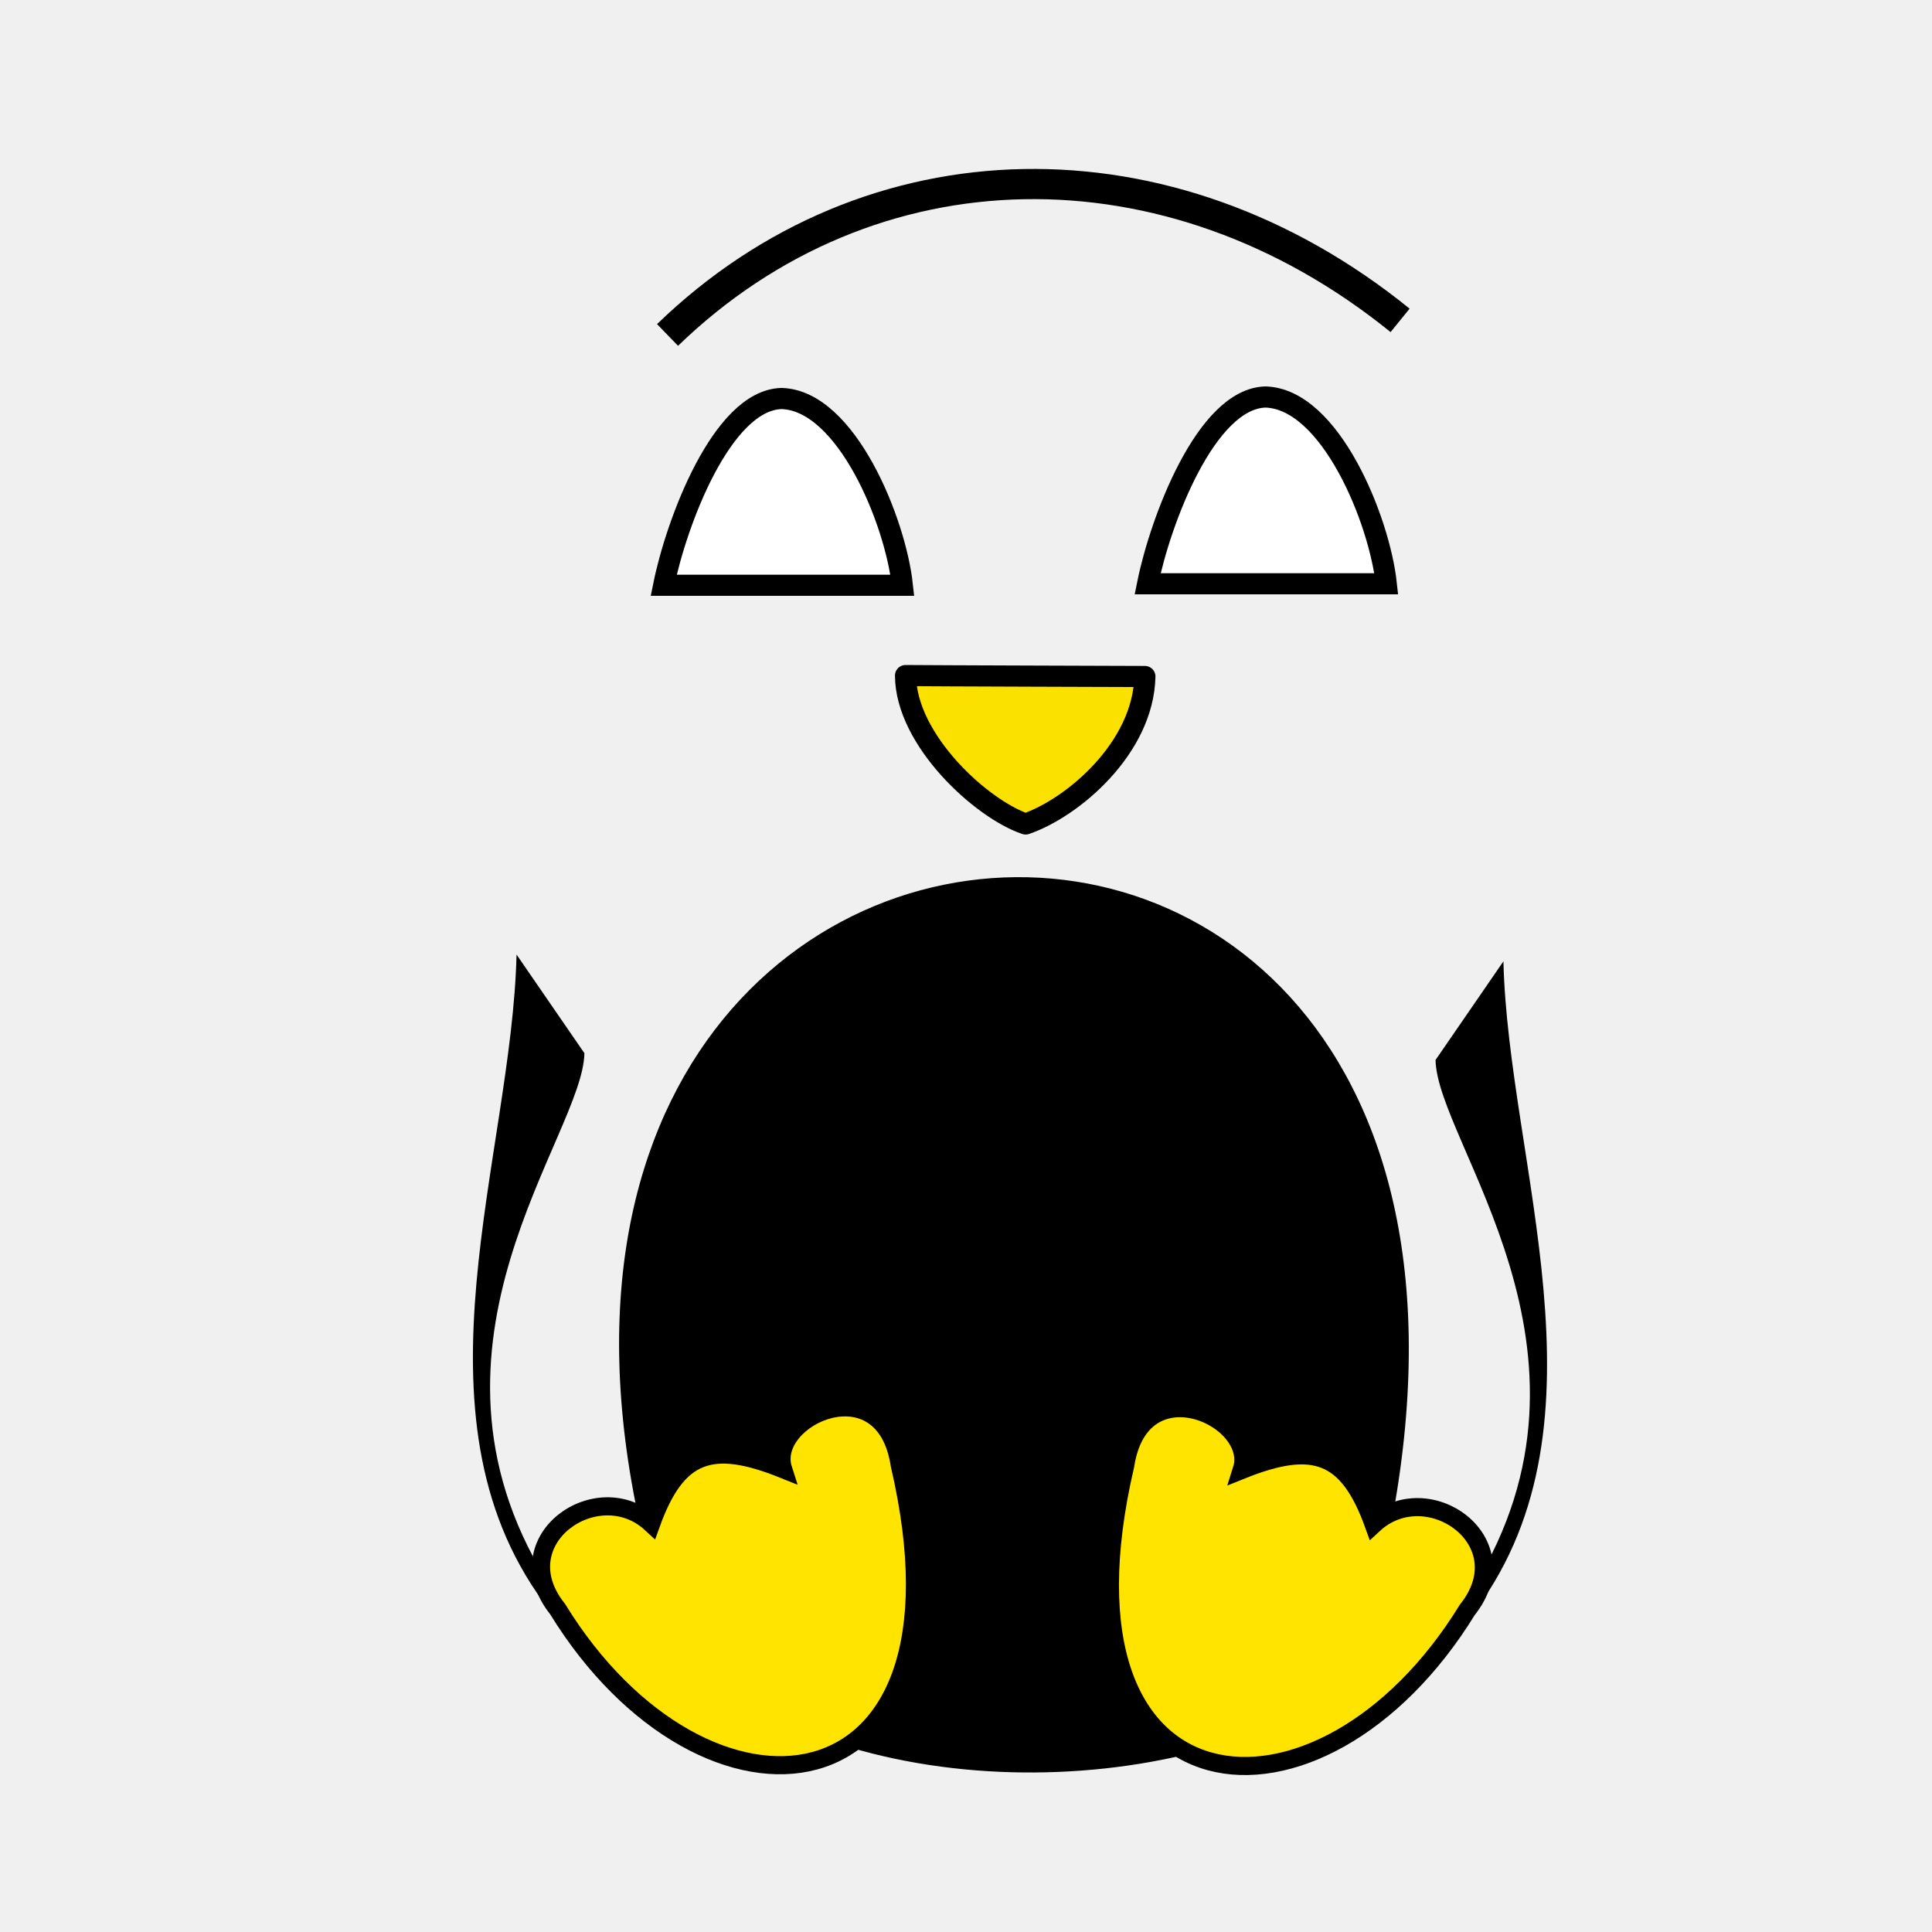
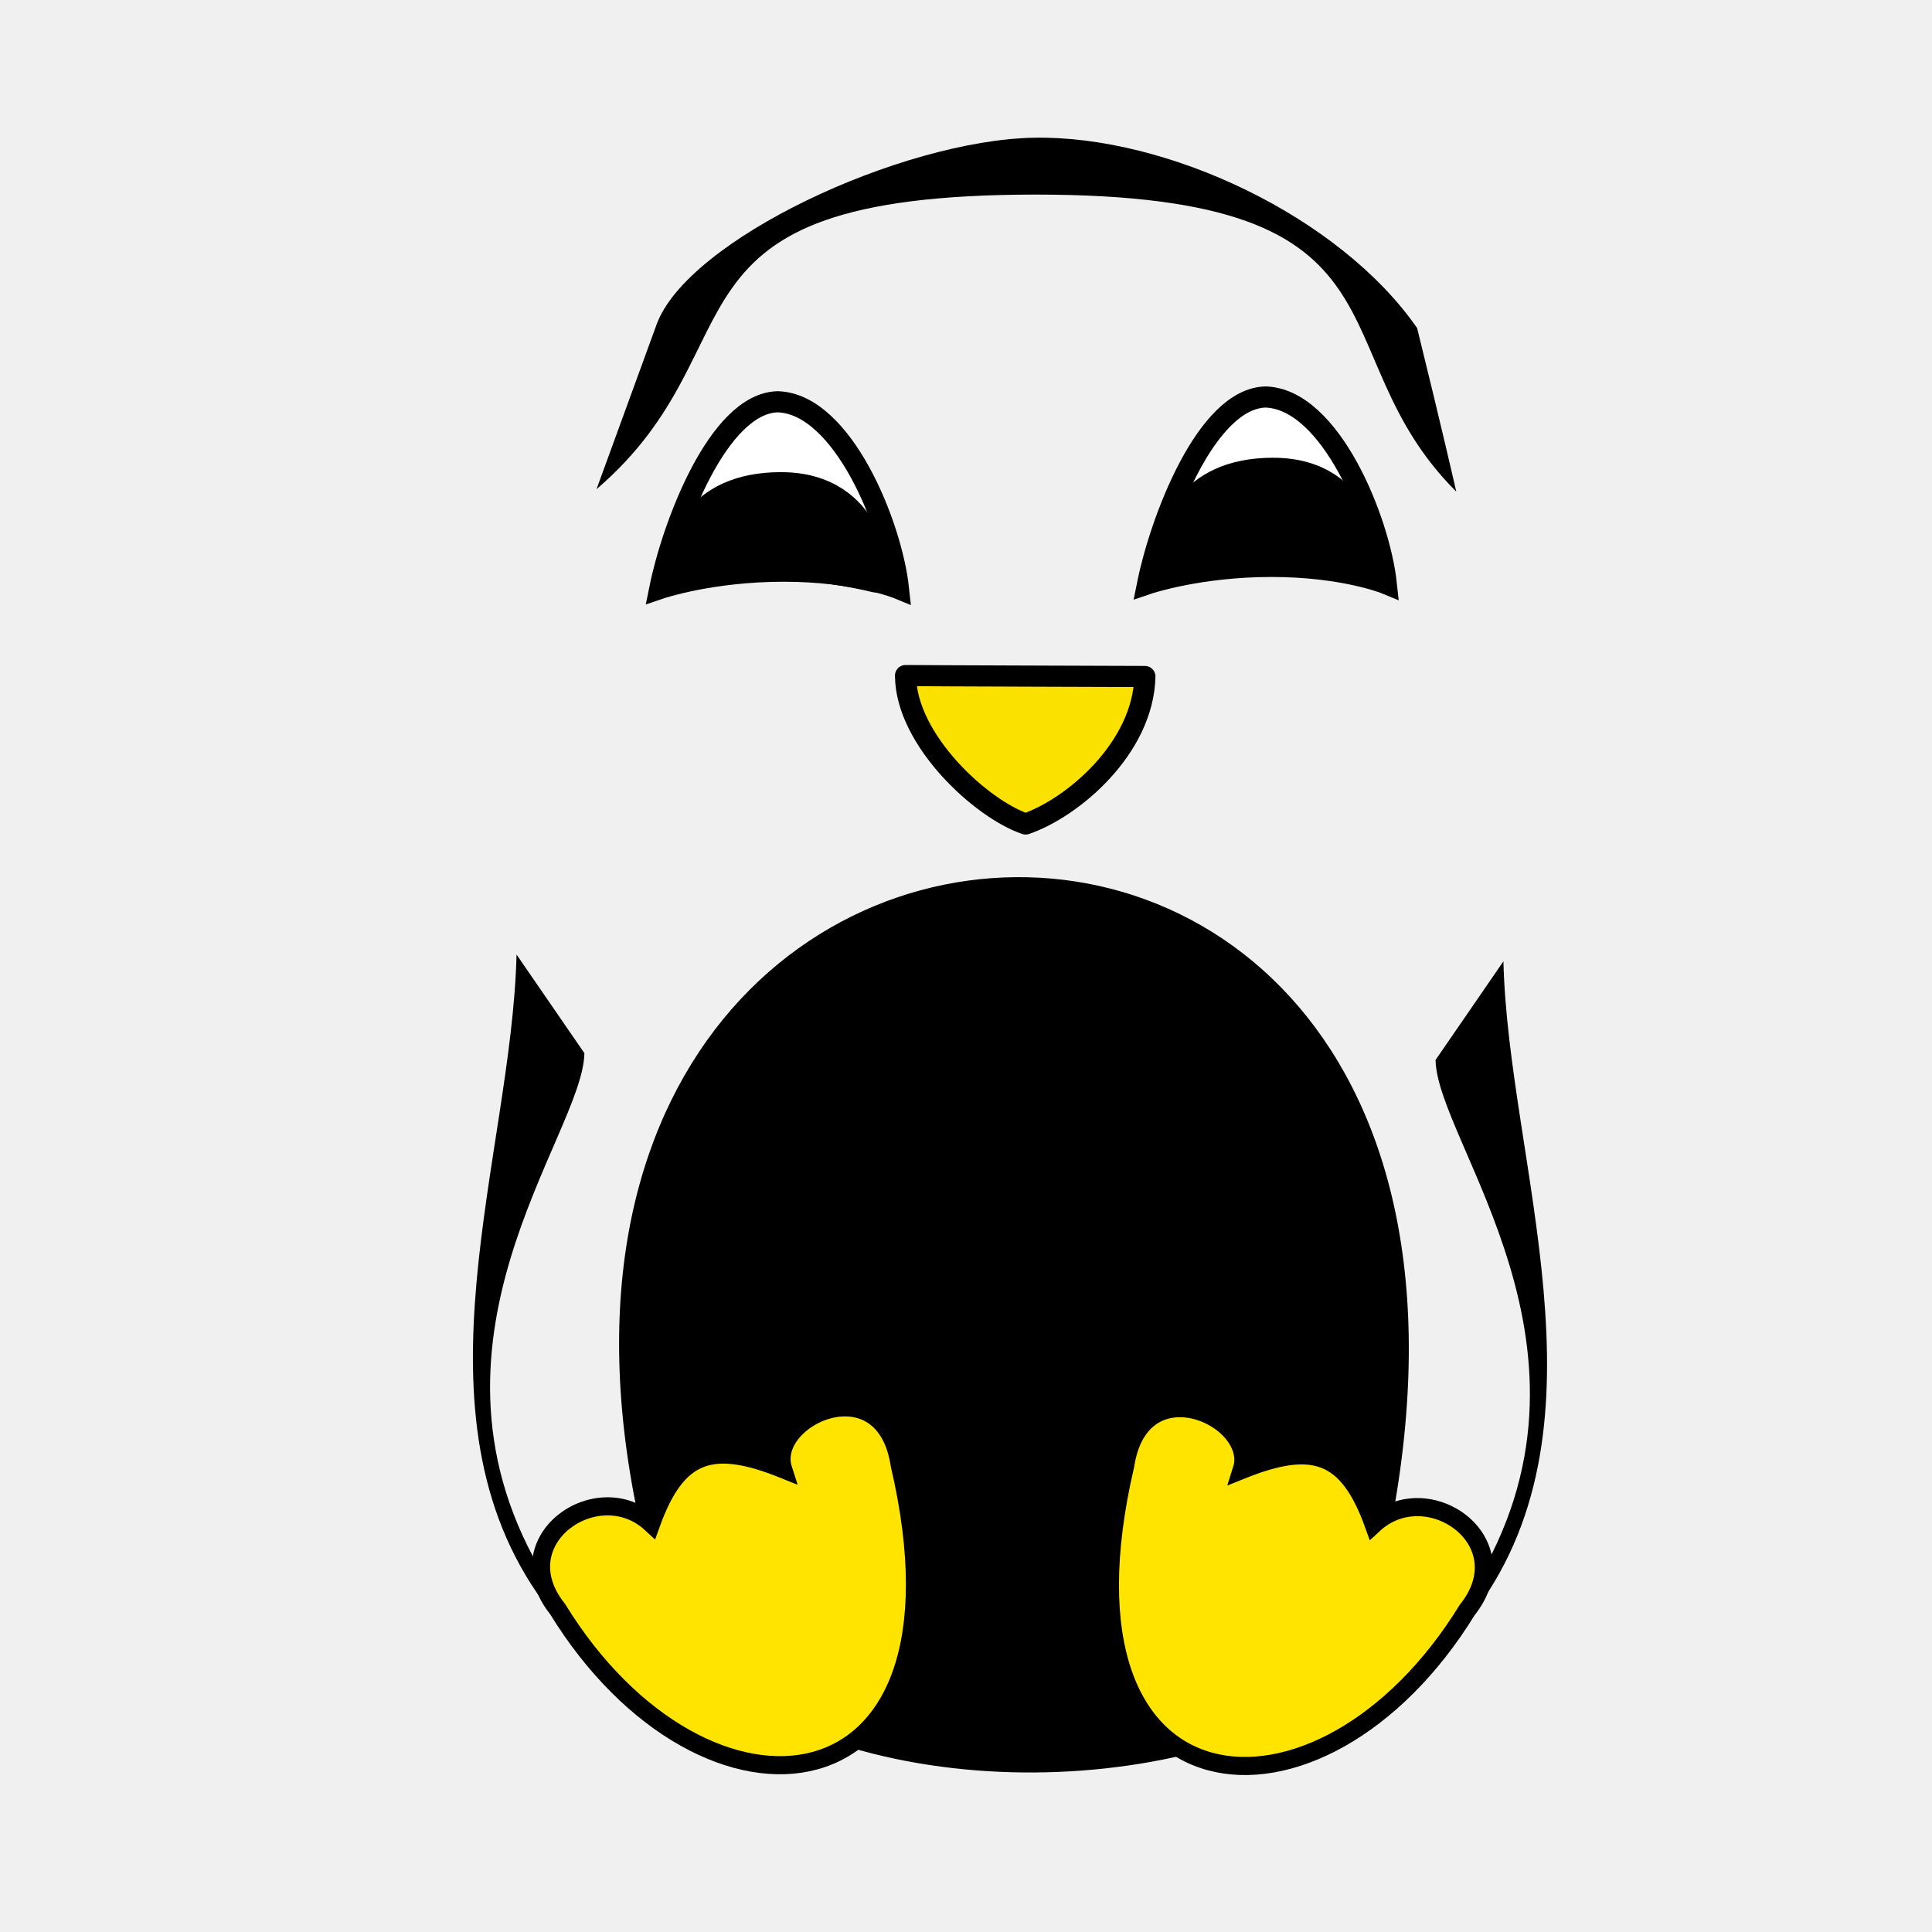
<svg xmlns="http://www.w3.org/2000/svg" width="64px" height="64px" id="svg2985" version="1.1">
  <defs id="defs2987" />
  <g id="layer1" style="display:none">
    <path style="fill:#00e0f5;fill-opacity:0;stroke:#000000;stroke-width:0.1;stroke-miterlimit:4;stroke-opacity:1;stroke-dasharray:none" id="path2993" d="m 43.354,31.727 a 11.673,31.603 0 1 1 -23.345,0 11.673,31.603 0 1 1 23.345,0 z" transform="matrix(1.656824,0,0,0.8437793,-19.09105,4.551548)" />
  </g>
  <g id="layer2" style="display:inline">
-     <path style="fill:none;stroke:#000000;stroke-width:1px;stroke-linecap:butt;stroke-linejoin:round;stroke-opacity:1" d="M 22.113,11.096 C 28.832,4.592 38.761,4.437 46.38,10.613" id="path3777" />
+     <path style="font-size:medium;font-style:normal;font-variant:normal;font-weight:normal;font-stretch:normal;text-indent:0;text-align:start;text-decoration:none;line-height:normal;letter-spacing:normal;word-spacing:normal;text-transform:none;direction:ltr;block-progression:tb;writing-mode:lr-tb;text-anchor:start;baseline-shift:baseline;color:#000000;fill:#000000;fill-opacity:1;stroke:none;stroke-width:1px;marker:none;visibility:visible;display:inline;overflow:visible;enable-background:accumulate;font-family:Sans;-inkscape-font-specification:Sans" d="M 34.25,4.562 C 29.853,4.645 22.775,7.939 21.75,10.75 l -1.99,5.456 c 5.607,-4.813 1.556,-9.76 14.552,-9.76 12.932,0 9.228,5.152 13.929,9.84 0,0 -0.475,-2.091 -1.297,-5.419 C 44.373,7.163 38.647,4.48 34.25,4.562 z" id="path3777" />
    <path style="fill:#000000;fill-opacity:1;stroke:#000000;stroke-width:0;stroke-linecap:butt;stroke-linejoin:miter;stroke-miterlimit:4;stroke-opacity:1;stroke-dasharray:none" d="m 17.111,31.621 c -0.157,6.674 -3.681,15.206 0.887,21.446 l 0.096,-0.739 c -4.811,-7.822 1.227,-14.717 1.265,-17.44 z" id="path3779" />
    <path style="fill:#000000;stroke:#000000;stroke-width:0.3;stroke-linecap:butt;stroke-linejoin:miter;stroke-miterlimit:4;stroke-opacity:1;stroke-dasharray:none;fill-opacity:1" d="M 44.579,55.702 C 56.226,19.727 11.147,21.392 22.512,54.598 c 5.446,5.195 16.506,4.996 22.066,1.104 z" id="path3932" />
    <path style="fill:#000000;fill-opacity:1;stroke:#000000;stroke-width:0;stroke-linecap:butt;stroke-linejoin:miter;stroke-miterlimit:4;stroke-opacity:1;stroke-dasharray:none;display:inline" d="m 49.803,31.845 c 0.157,6.674 3.681,15.206 -0.887,21.446 l -0.096,-0.739 c 4.811,-7.822 -1.227,-14.717 -1.265,-17.44 z" id="path3779-9" />
  </g>
  <g id="layer3">
-     <path style="fill:#ffffff;stroke:#000000;stroke-width:0.7;stroke-linecap:butt;stroke-linejoin:miter;stroke-miterlimit:4;stroke-opacity:1;stroke-dasharray:none;fill-opacity:1" d="m 21.985,19.388 7.907,0 c -0.226,-2.099 -1.846,-6.124 -4.002,-6.187 -1.976,0.053 -3.486,4.116 -3.905,6.187 z" id="path3784" />
    <path style="fill:#fbe100;stroke:#000000;stroke-width:0.7;stroke-linecap:butt;stroke-linejoin:round;stroke-opacity:1;stroke-miterlimit:4;stroke-dasharray:none;fill-opacity:1" d="m 29.997,22.379 c 0.605,0.008 7.929,0.031 7.929,0.031 -0.053,2.369 -2.39,4.351 -3.951,4.885 -1.459,-0.49 -3.969,-2.779 -3.978,-4.916 z" id="path3884" />
-     <path style="fill:#ffffff;stroke:#000000;stroke-width:0.7;stroke-linecap:butt;stroke-linejoin:miter;stroke-miterlimit:4;stroke-opacity:1;stroke-dasharray:none;fill-opacity:1" d="m 38.016,19.338 7.907,0 c -0.226,-2.099 -1.846,-6.124 -4.002,-6.187 -1.976,0.053 -3.486,4.116 -3.905,6.187 z" id="path3784-0" />
+     <path style="fill:#ffffff;fill-opacity:1;stroke:#000000;stroke-width:0.7;stroke-linecap:butt;stroke-linejoin:miter;stroke-miterlimit:4;stroke-opacity:1;stroke-dasharray:none" d="m 38.016,19.338 c 0,0 1.685,-0.575 4.101,-0.575 2.416,0 3.806,0.575 3.806,0.575 -0.226,-2.099 -1.846,-6.124 -4.002,-6.187 -1.976,0.053 -3.486,4.116 -3.905,6.187 z" id="path3784-0" />
+     <path style="fill:#ffffff;fill-opacity:1;stroke:#000000;stroke-width:0.7;stroke-linecap:butt;stroke-linejoin:miter;stroke-miterlimit:4;stroke-opacity:1;stroke-dasharray:none" d="m 21.856,19.496 c 0,0 1.685,-0.575 4.101,-0.575 2.416,0 3.806,0.575 3.806,0.575 -0.226,-2.099 -1.846,-6.124 -4.002,-6.187 -1.976,0.053 -3.486,4.116 -3.905,6.187 z" id="path3784-0-2" />
+     <path style="fill:#000000;stroke:#000000;stroke-width:1;stroke-linecap:round;stroke-linejoin:round;stroke-miterlimit:4;stroke-opacity:1;stroke-dasharray:none;fill-opacity:1" d="m 25.875,16.141 c 3,0 3.125,2.984 3.125,2.984 0,0 -4.18,-1.066 -6.797,0.062 0.352,-1.059 0.85,-3.047 3.672,-3.047 z" id="path3839" />
+     <path style="fill:#000000;fill-opacity:1;stroke:#000000;stroke-width:1;stroke-linecap:round;stroke-linejoin:round;stroke-miterlimit:4;stroke-opacity:1;stroke-dasharray:none" d="m 42.18,15.664 c 3,0 3.125,2.984 3.125,2.984 0,0 -4.18,-1.066 -6.797,0.062 0.352,-1.059 0.85,-3.047 3.672,-3.047 z" id="path3839-0" />
  </g>
  <g id="layer4" style="display:inline">
    <path style="fill:#ffe400;fill-opacity:1;stroke:#000000;stroke-width:0.6;stroke-linecap:butt;stroke-linejoin:miter;stroke-miterlimit:4;stroke-opacity:1;stroke-dasharray:none" d="m 29.805,48.528 c 2.759,11.842 -6.469,12.689 -11.332,4.777 -1.825,-2.281 1.323,-4.477 3.099,-2.834 0.857,-2.374 1.999,-2.756 4.37,-1.803 -0.55,-1.717 3.35,-3.522 3.863,-0.14 z" id="path3912" />
    <path style="fill:#ffe400;fill-opacity:1;stroke:#000000;stroke-width:0.6;stroke-linecap:butt;stroke-linejoin:miter;stroke-miterlimit:4;stroke-opacity:1;stroke-dasharray:none;display:inline" d="m 37.272,48.554 c -2.759,11.842 6.469,12.689 11.332,4.777 1.825,-2.281 -1.323,-4.477 -3.099,-2.834 -0.857,-2.374 -1.999,-2.756 -4.37,-1.803 0.203,-0.634 -0.201,-1.281 -0.818,-1.673 -1.052,-0.669 -2.721,-0.599 -3.045,1.533 z" id="path3912-8" />
  </g>
</svg>
